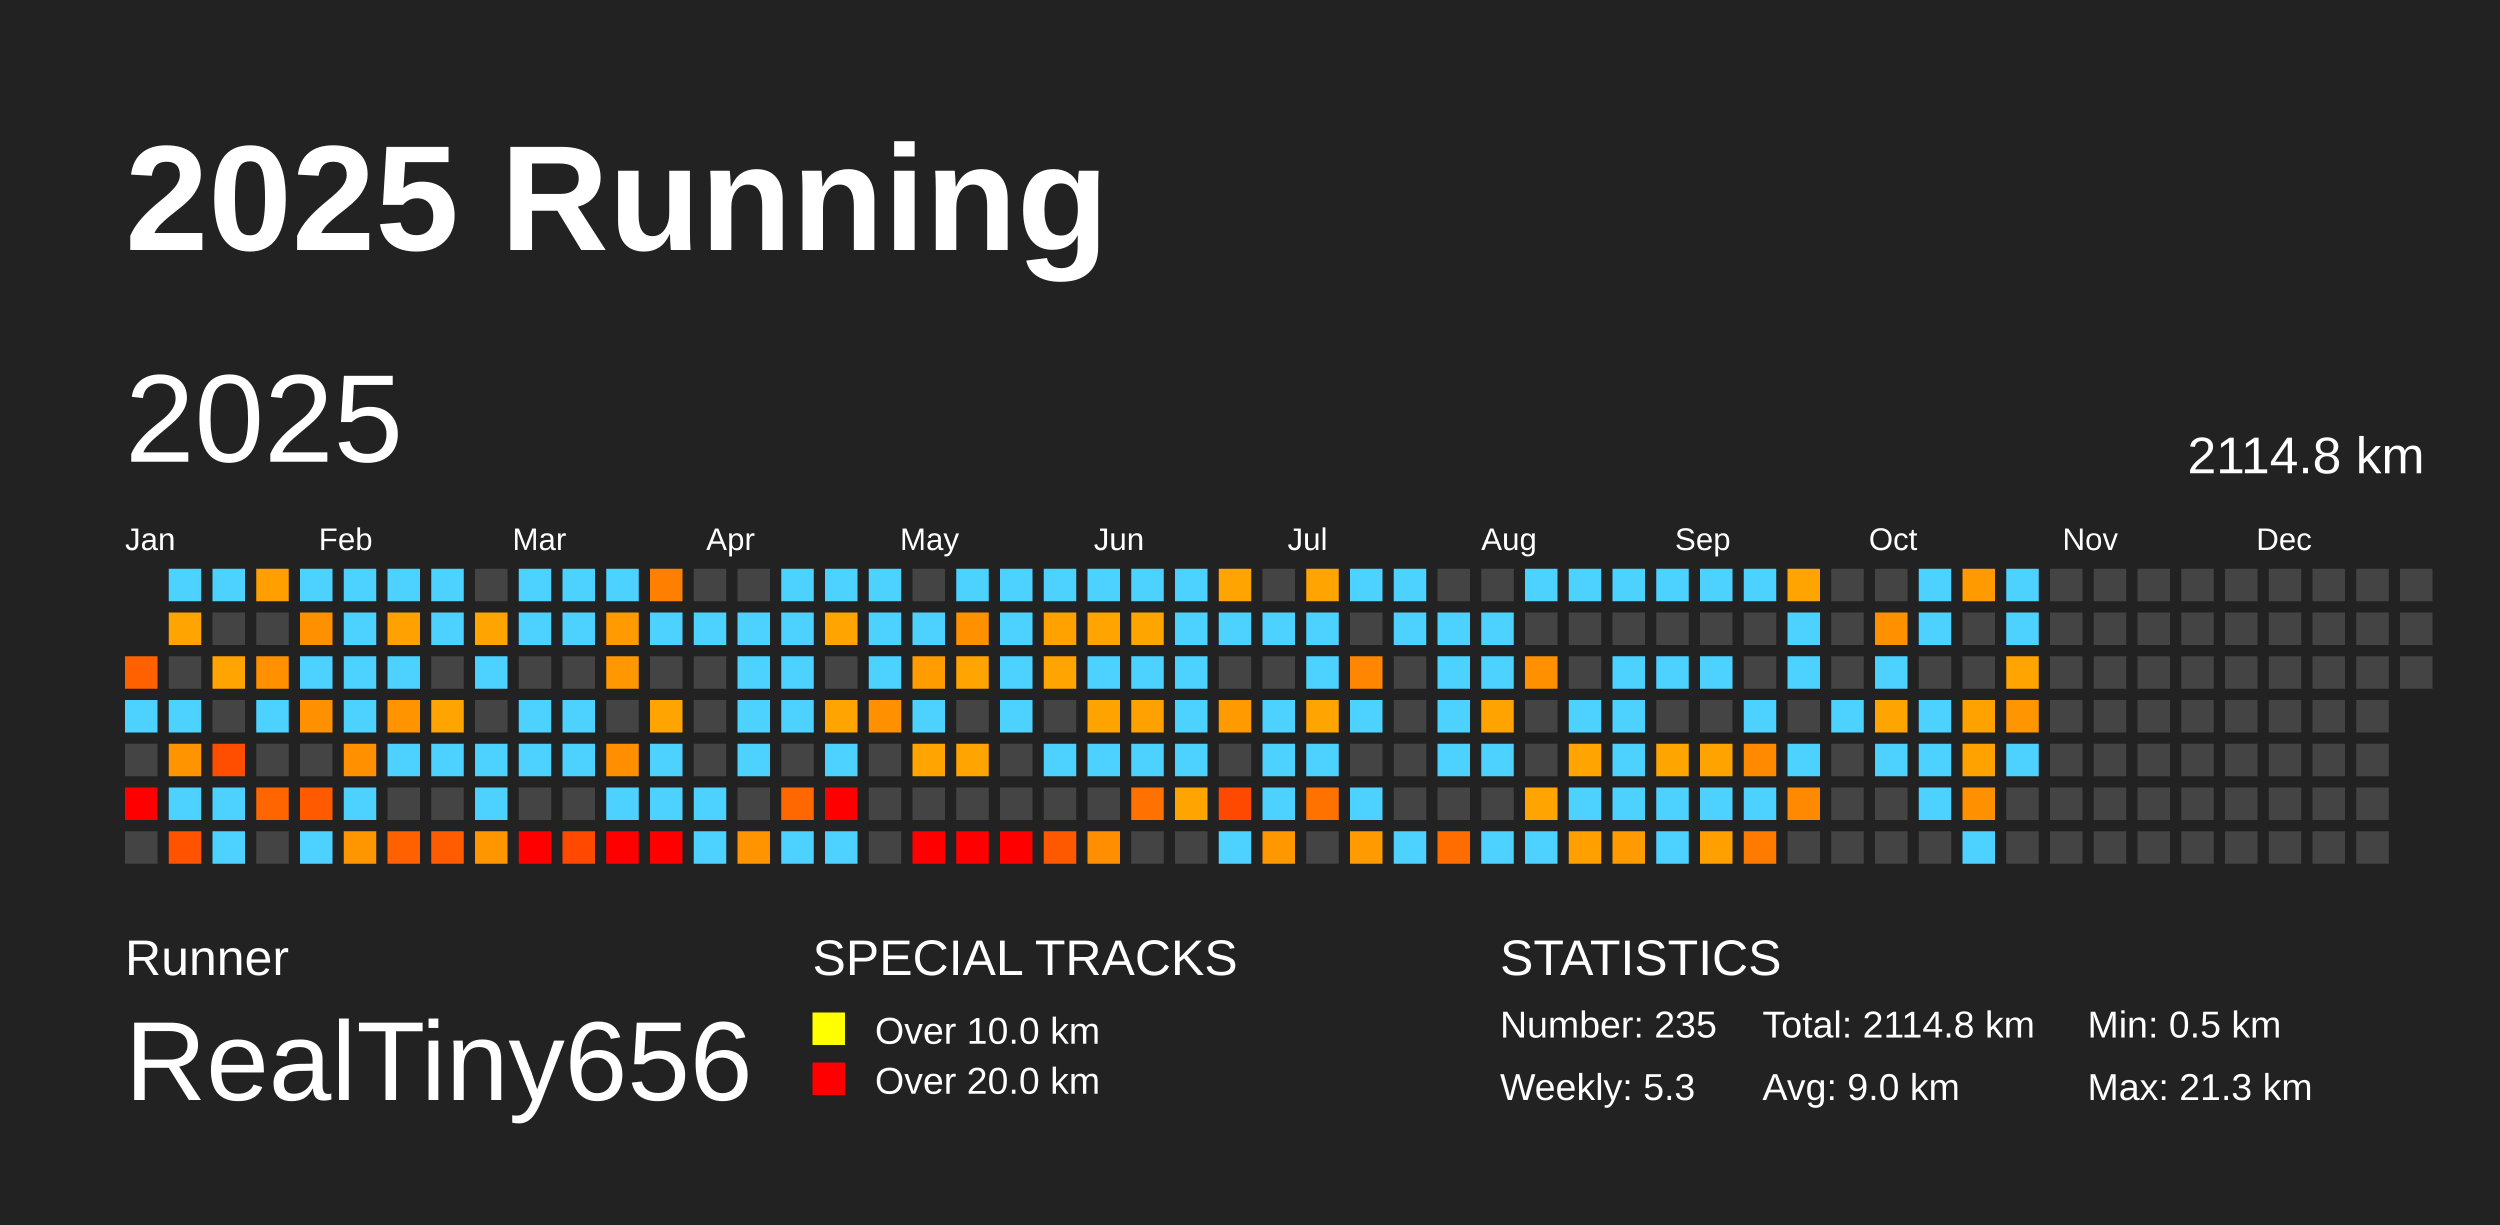
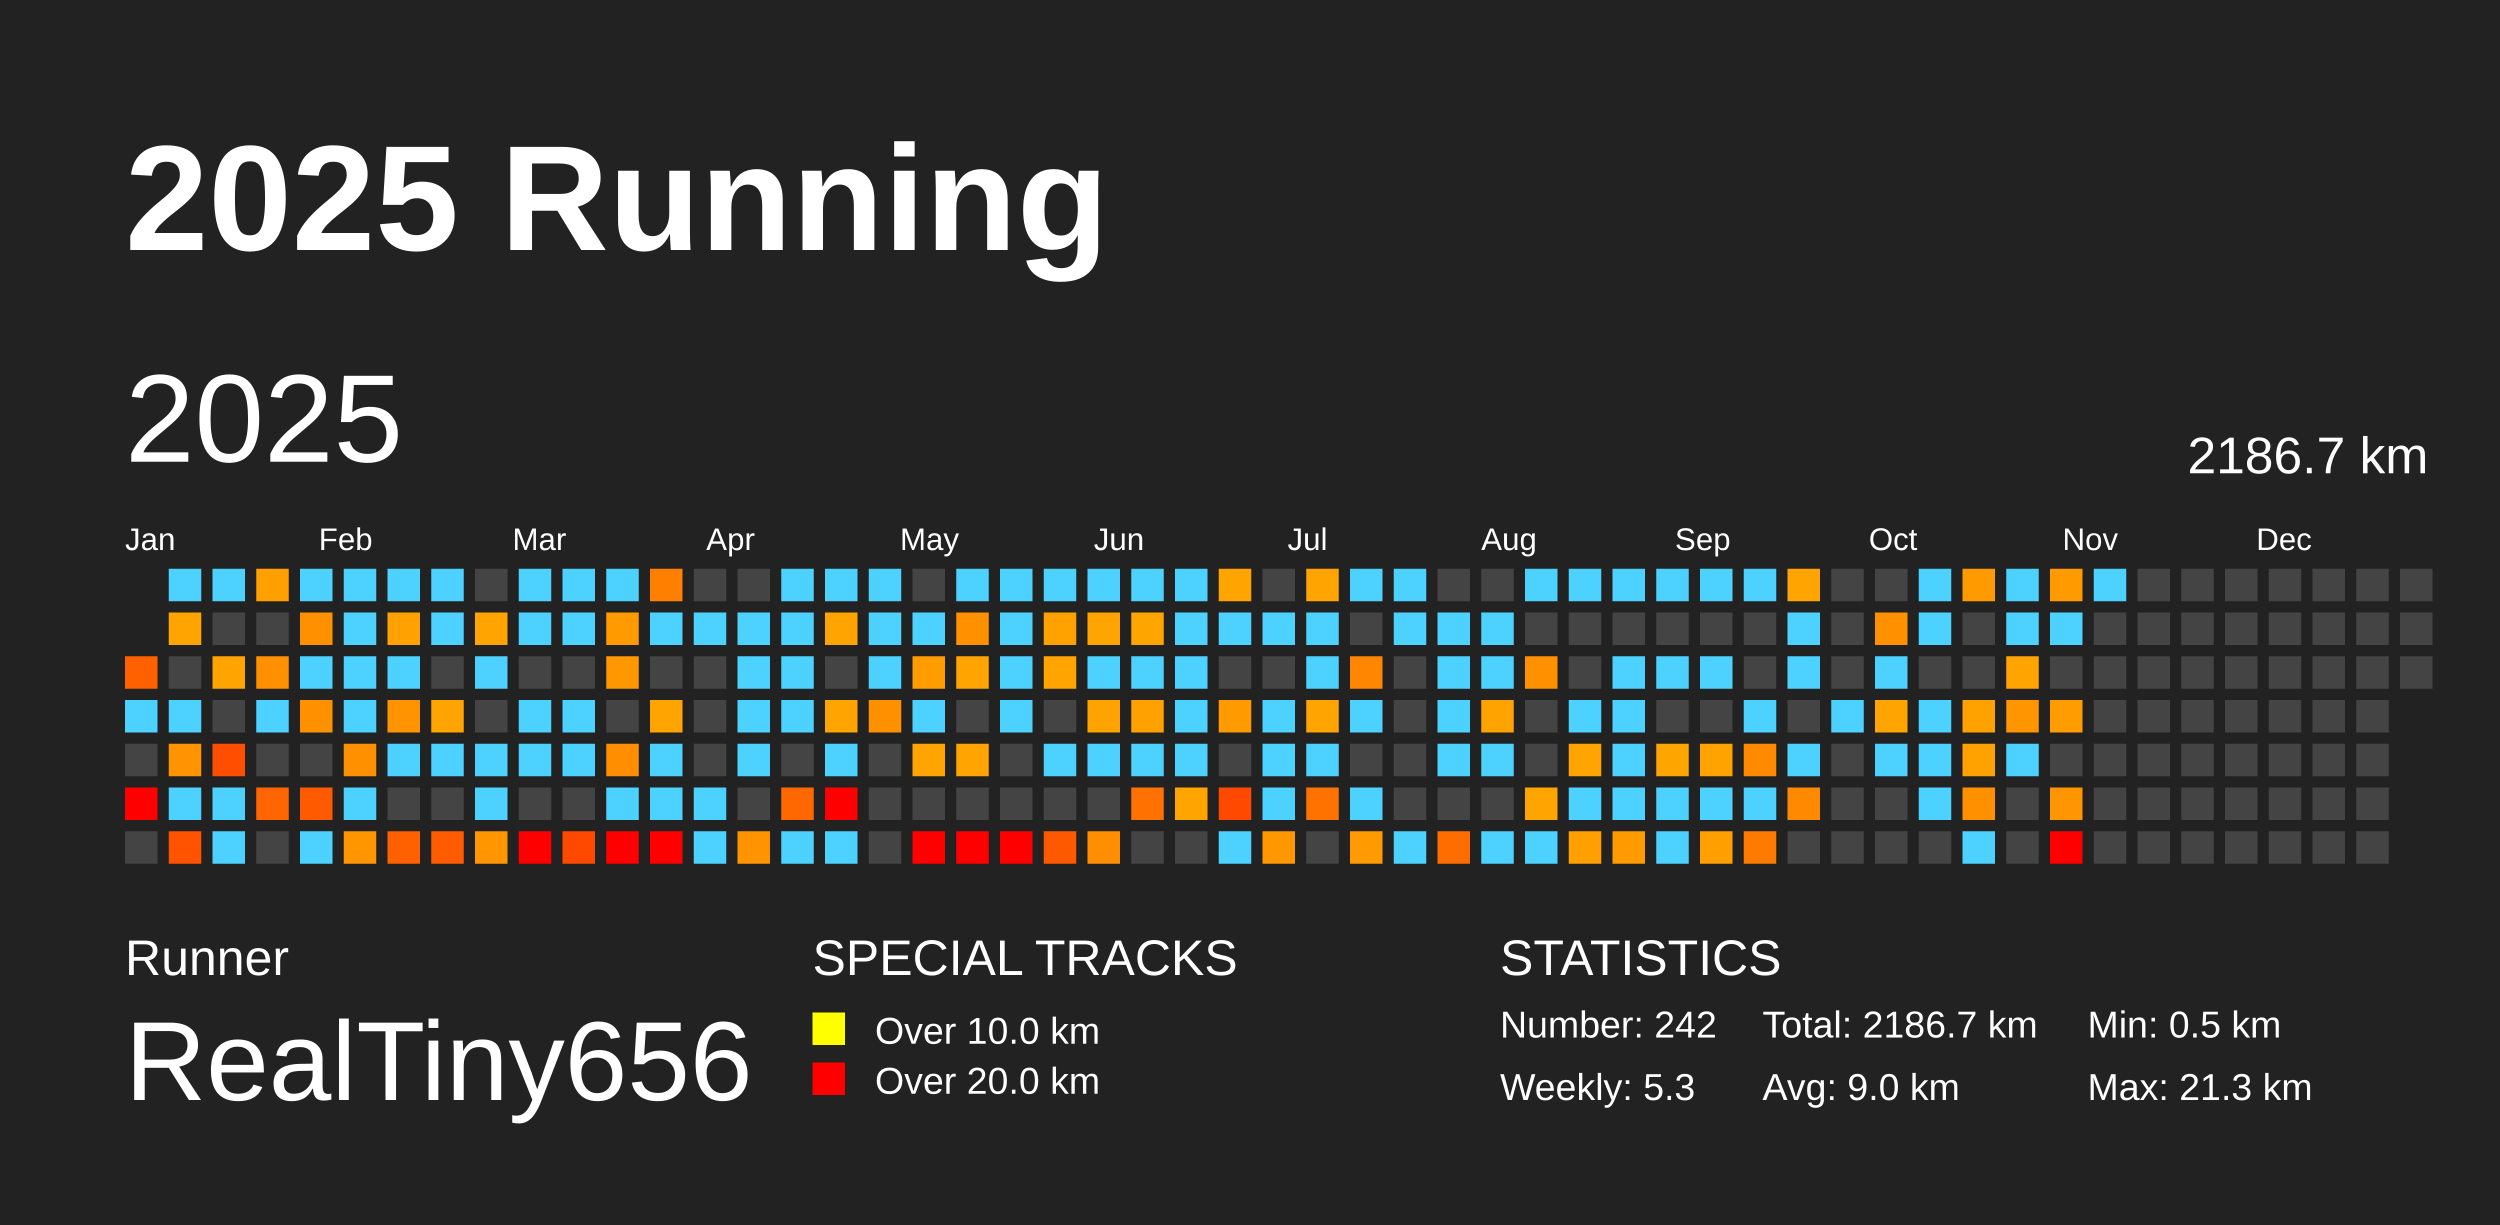
<svg xmlns="http://www.w3.org/2000/svg" baseProfile="full" height="98mm" version="1.1" viewBox="0,0,200,98" width="200mm">
  <defs />
  <rect fill="#222222" height="98" width="200" x="0" y="0" />
  <text fill="#FFFFFF" style="font-size:12px; font-family:Arial; font-weight:bold;" x="10" y="20">2025 Running</text>
  <text fill="#FFFFFF" style="font-size:4px; font-family:Arial" x="10" y="78">Runner</text>
  <text fill="#FFFFFF" style="font-size:9px; font-family:Arial" x="10" y="88">RealTiny656</text>
  <text fill="#FFFFFF" style="font-size:4px; font-family:Arial" x="65" y="78">SPECIAL TRACKS</text>
  <rect fill="yellow" height="2.6" width="2.6" x="65" y="81" />
  <text fill="#FFFFFF" style="font-size:3px; font-family:Arial" x="70" y="83.5">Over 10.0 km</text>
  <rect fill="red" height="2.6" width="2.6" x="65" y="85" />
  <text fill="#FFFFFF" style="font-size:3px; font-family:Arial" x="70" y="87.5">Over 20.0 km</text>
  <text fill="#FFFFFF" style="font-size:4px; font-family:Arial" x="120" y="78">STATISTICS</text>
-   <text fill="#FFFFFF" style="font-size:3px; font-family:Arial" x="120" y="83">Number: 235</text>
+   <text fill="#FFFFFF" style="font-size:3px; font-family:Arial" x="120" y="83">Number: 242</text>
  <text fill="#FFFFFF" style="font-size:3px; font-family:Arial" x="120" y="88">Weekly: 5.3</text>
-   <text fill="#FFFFFF" style="font-size:3px; font-family:Arial" x="141" y="83">Total: 2114.8 km</text>
+   <text fill="#FFFFFF" style="font-size:3px; font-family:Arial" x="141" y="83">Total: 2186.7 km</text>
  <text fill="#FFFFFF" style="font-size:3px; font-family:Arial" x="141" y="88">Avg: 9.0 km</text>
  <text fill="#FFFFFF" style="font-size:3px; font-family:Arial" x="167" y="83">Min: 0.5 km</text>
  <text fill="#FFFFFF" style="font-size:3px; font-family:Arial" x="167" y="88">Max: 21.3 km</text>
  <text dominant-baseline="hanging" fill="#FFFFFF" style="font-size:10.0px; font-family:Arial;" x="10" y="30">2025</text>
-   <text dominant-baseline="hanging" fill="#FFFFFF" style="font-size:4.125px; font-family:Arial;" x="175" y="35">2114.8 km</text>
+   <text dominant-baseline="hanging" fill="#FFFFFF" style="font-size:4.125px; font-family:Arial;" x="175" y="35">2186.7 km</text>
  <text fill="#FFFFFF" style="font-size:2.5px; font-family:Arial" x="10.0" y="44">Jan</text>
  <text fill="#FFFFFF" style="font-size:2.5px; font-family:Arial" x="25.5" y="44">Feb</text>
  <text fill="#FFFFFF" style="font-size:2.5px; font-family:Arial" x="41.0" y="44">Mar</text>
  <text fill="#FFFFFF" style="font-size:2.5px; font-family:Arial" x="56.5" y="44">Apr</text>
  <text fill="#FFFFFF" style="font-size:2.5px; font-family:Arial" x="72.0" y="44">May</text>
  <text fill="#FFFFFF" style="font-size:2.5px; font-family:Arial" x="87.5" y="44">Jun</text>
  <text fill="#FFFFFF" style="font-size:2.5px; font-family:Arial" x="103.0" y="44">Jul</text>
  <text fill="#FFFFFF" style="font-size:2.5px; font-family:Arial" x="118.5" y="44">Aug</text>
  <text fill="#FFFFFF" style="font-size:2.5px; font-family:Arial" x="134.0" y="44">Sep</text>
  <text fill="#FFFFFF" style="font-size:2.5px; font-family:Arial" x="149.5" y="44">Oct</text>
  <text fill="#FFFFFF" style="font-size:2.5px; font-family:Arial" x="165.0" y="44">Nov</text>
  <text fill="#FFFFFF" style="font-size:2.5px; font-family:Arial" x="180.5" y="44">Dec</text>
  <rect fill="#ff6100" height="2.6" width="2.6" x="10.0" y="52.5" />
  <rect fill="#4dd2ff" height="2.6" width="2.6" x="10.0" y="56.0" />
  <rect fill="#444444" height="2.6" width="2.6" x="10.0" y="59.5" />
  <rect fill="red" height="2.6" width="2.6" x="10.0" y="63.0" />
  <rect fill="#444444" height="2.6" width="2.6" x="10.0" y="66.5" />
  <rect fill="#4dd2ff" height="2.6" width="2.6" x="13.5" y="45.5" />
  <rect fill="#ffa400" height="2.6" width="2.6" x="13.5" y="49.0" />
  <rect fill="#444444" height="2.6" width="2.6" x="13.5" y="52.5" />
  <rect fill="#4dd2ff" height="2.6" width="2.6" x="13.5" y="56.0" />
  <rect fill="#ff9300" height="2.6" width="2.6" x="13.5" y="59.5" />
  <rect fill="#4dd2ff" height="2.6" width="2.6" x="13.5" y="63.0" />
  <rect fill="#ff5300" height="2.6" width="2.6" x="13.5" y="66.5" />
  <rect fill="#4dd2ff" height="2.6" width="2.6" x="17.0" y="45.5" />
  <rect fill="#444444" height="2.6" width="2.6" x="17.0" y="49.0" />
  <rect fill="#ffa400" height="2.6" width="2.6" x="17.0" y="52.5" />
  <rect fill="#444444" height="2.6" width="2.6" x="17.0" y="56.0" />
  <rect fill="#ff4e00" height="2.6" width="2.6" x="17.0" y="59.5" />
  <rect fill="#4dd2ff" height="2.6" width="2.6" x="17.0" y="63.0" />
  <rect fill="#4dd2ff" height="2.6" width="2.6" x="17.0" y="66.5" />
  <rect fill="#ffa000" height="2.6" width="2.6" x="20.5" y="45.5" />
  <rect fill="#444444" height="2.6" width="2.6" x="20.5" y="49.0" />
  <rect fill="#ff9000" height="2.6" width="2.6" x="20.5" y="52.5" />
  <rect fill="#4dd2ff" height="2.6" width="2.6" x="20.5" y="56.0" />
  <rect fill="#444444" height="2.6" width="2.6" x="20.5" y="59.5" />
  <rect fill="#ff6500" height="2.6" width="2.6" x="20.5" y="63.0" />
  <rect fill="#444444" height="2.6" width="2.6" x="20.5" y="66.5" />
  <rect fill="#4dd2ff" height="2.6" width="2.6" x="24.0" y="45.5" />
  <rect fill="#ff9000" height="2.6" width="2.6" x="24.0" y="49.0" />
  <rect fill="#4dd2ff" height="2.6" width="2.6" x="24.0" y="52.5" />
  <rect fill="#ff9000" height="2.6" width="2.6" x="24.0" y="56.0" />
  <rect fill="#444444" height="2.6" width="2.6" x="24.0" y="59.5" />
  <rect fill="#ff5a00" height="2.6" width="2.6" x="24.0" y="63.0" />
  <rect fill="#4dd2ff" height="2.6" width="2.6" x="24.0" y="66.5" />
  <rect fill="#4dd2ff" height="2.6" width="2.6" x="27.5" y="45.5" />
  <rect fill="#4dd2ff" height="2.6" width="2.6" x="27.5" y="49.0" />
  <rect fill="#4dd2ff" height="2.6" width="2.6" x="27.5" y="52.5" />
  <rect fill="#4dd2ff" height="2.6" width="2.6" x="27.5" y="56.0" />
  <rect fill="#ff9100" height="2.6" width="2.6" x="27.5" y="59.5" />
  <rect fill="#4dd2ff" height="2.6" width="2.6" x="27.5" y="63.0" />
  <rect fill="#ff9600" height="2.6" width="2.6" x="27.5" y="66.5" />
  <rect fill="#4dd2ff" height="2.6" width="2.6" x="31.0" y="45.5" />
  <rect fill="#ffa100" height="2.6" width="2.6" x="31.0" y="49.0" />
  <rect fill="#4dd2ff" height="2.6" width="2.6" x="31.0" y="52.5" />
  <rect fill="#ff9400" height="2.6" width="2.6" x="31.0" y="56.0" />
  <rect fill="#4dd2ff" height="2.6" width="2.6" x="31.0" y="59.5" />
  <rect fill="#444444" height="2.6" width="2.6" x="31.0" y="63.0" />
  <rect fill="#ff6100" height="2.6" width="2.6" x="31.0" y="66.5" />
  <rect fill="#4dd2ff" height="2.6" width="2.6" x="34.5" y="45.5" />
  <rect fill="#4dd2ff" height="2.6" width="2.6" x="34.5" y="49.0" />
  <rect fill="#444444" height="2.6" width="2.6" x="34.5" y="52.5" />
  <rect fill="#ffa400" height="2.6" width="2.6" x="34.5" y="56.0" />
  <rect fill="#4dd2ff" height="2.6" width="2.6" x="34.5" y="59.5" />
  <rect fill="#444444" height="2.6" width="2.6" x="34.5" y="63.0" />
  <rect fill="#ff5b00" height="2.6" width="2.6" x="34.5" y="66.5" />
  <rect fill="#444444" height="2.6" width="2.6" x="38.0" y="45.5" />
  <rect fill="#ffa400" height="2.6" width="2.6" x="38.0" y="49.0" />
  <rect fill="#4dd2ff" height="2.6" width="2.6" x="38.0" y="52.5" />
  <rect fill="#444444" height="2.6" width="2.6" x="38.0" y="56.0" />
  <rect fill="#4dd2ff" height="2.6" width="2.6" x="38.0" y="59.5" />
  <rect fill="#4dd2ff" height="2.6" width="2.6" x="38.0" y="63.0" />
  <rect fill="#ff9600" height="2.6" width="2.6" x="38.0" y="66.5" />
  <rect fill="#4dd2ff" height="2.6" width="2.6" x="41.5" y="45.5" />
  <rect fill="#4dd2ff" height="2.6" width="2.6" x="41.5" y="49.0" />
  <rect fill="#444444" height="2.6" width="2.6" x="41.5" y="52.5" />
  <rect fill="#4dd2ff" height="2.6" width="2.6" x="41.5" y="56.0" />
  <rect fill="#4dd2ff" height="2.6" width="2.6" x="41.5" y="59.5" />
  <rect fill="#444444" height="2.6" width="2.6" x="41.5" y="63.0" />
  <rect fill="red" height="2.6" width="2.6" x="41.5" y="66.5" />
  <rect fill="#4dd2ff" height="2.6" width="2.6" x="45.0" y="45.5" />
  <rect fill="#4dd2ff" height="2.6" width="2.6" x="45.0" y="49.0" />
  <rect fill="#444444" height="2.6" width="2.6" x="45.0" y="52.5" />
  <rect fill="#4dd2ff" height="2.6" width="2.6" x="45.0" y="56.0" />
  <rect fill="#4dd2ff" height="2.6" width="2.6" x="45.0" y="59.5" />
  <rect fill="#444444" height="2.6" width="2.6" x="45.0" y="63.0" />
  <rect fill="#ff4900" height="2.6" width="2.6" x="45.0" y="66.5" />
  <rect fill="#4dd2ff" height="2.6" width="2.6" x="48.5" y="45.5" />
  <rect fill="#ff9a00" height="2.6" width="2.6" x="48.5" y="49.0" />
  <rect fill="#ff9700" height="2.6" width="2.6" x="48.5" y="52.5" />
  <rect fill="#444444" height="2.6" width="2.6" x="48.5" y="56.0" />
  <rect fill="#ff8e00" height="2.6" width="2.6" x="48.5" y="59.5" />
  <rect fill="#4dd2ff" height="2.6" width="2.6" x="48.5" y="63.0" />
  <rect fill="red" height="2.6" width="2.6" x="48.5" y="66.5" />
  <rect fill="#ff8000" height="2.6" width="2.6" x="52.0" y="45.5" />
  <rect fill="#4dd2ff" height="2.6" width="2.6" x="52.0" y="49.0" />
  <rect fill="#444444" height="2.6" width="2.6" x="52.0" y="52.5" />
  <rect fill="#ffa400" height="2.6" width="2.6" x="52.0" y="56.0" />
  <rect fill="#4dd2ff" height="2.6" width="2.6" x="52.0" y="59.5" />
  <rect fill="#4dd2ff" height="2.6" width="2.6" x="52.0" y="63.0" />
  <rect fill="red" height="2.6" width="2.6" x="52.0" y="66.5" />
  <rect fill="#444444" height="2.6" width="2.6" x="55.5" y="45.5" />
  <rect fill="#4dd2ff" height="2.6" width="2.6" x="55.5" y="49.0" />
  <rect fill="#444444" height="2.6" width="2.6" x="55.5" y="52.5" />
  <rect fill="#444444" height="2.6" width="2.6" x="55.5" y="56.0" />
  <rect fill="#444444" height="2.6" width="2.6" x="55.5" y="59.5" />
  <rect fill="#4dd2ff" height="2.6" width="2.6" x="55.5" y="63.0" />
  <rect fill="#4dd2ff" height="2.6" width="2.6" x="55.5" y="66.5" />
  <rect fill="#444444" height="2.6" width="2.6" x="59.0" y="45.5" />
  <rect fill="#4dd2ff" height="2.6" width="2.6" x="59.0" y="49.0" />
  <rect fill="#4dd2ff" height="2.6" width="2.6" x="59.0" y="52.5" />
  <rect fill="#4dd2ff" height="2.6" width="2.6" x="59.0" y="56.0" />
  <rect fill="#4dd2ff" height="2.6" width="2.6" x="59.0" y="59.5" />
  <rect fill="#444444" height="2.6" width="2.6" x="59.0" y="63.0" />
  <rect fill="#ff9400" height="2.6" width="2.6" x="59.0" y="66.5" />
  <rect fill="#4dd2ff" height="2.6" width="2.6" x="62.5" y="45.5" />
  <rect fill="#4dd2ff" height="2.6" width="2.6" x="62.5" y="49.0" />
  <rect fill="#4dd2ff" height="2.6" width="2.6" x="62.5" y="52.5" />
  <rect fill="#4dd2ff" height="2.6" width="2.6" x="62.5" y="56.0" />
  <rect fill="#444444" height="2.6" width="2.6" x="62.5" y="59.5" />
  <rect fill="#ff6800" height="2.6" width="2.6" x="62.5" y="63.0" />
  <rect fill="#4dd2ff" height="2.6" width="2.6" x="62.5" y="66.5" />
  <rect fill="#4dd2ff" height="2.6" width="2.6" x="66.0" y="45.5" />
  <rect fill="#ffa400" height="2.6" width="2.6" x="66.0" y="49.0" />
  <rect fill="#444444" height="2.6" width="2.6" x="66.0" y="52.5" />
  <rect fill="#ffa400" height="2.6" width="2.6" x="66.0" y="56.0" />
  <rect fill="#4dd2ff" height="2.6" width="2.6" x="66.0" y="59.5" />
  <rect fill="red" height="2.6" width="2.6" x="66.0" y="63.0" />
  <rect fill="#4dd2ff" height="2.6" width="2.6" x="66.0" y="66.5" />
  <rect fill="#4dd2ff" height="2.6" width="2.6" x="69.5" y="45.5" />
  <rect fill="#4dd2ff" height="2.6" width="2.6" x="69.5" y="49.0" />
  <rect fill="#4dd2ff" height="2.6" width="2.6" x="69.5" y="52.5" />
  <rect fill="#ff9000" height="2.6" width="2.6" x="69.5" y="56.0" />
  <rect fill="#444444" height="2.6" width="2.6" x="69.5" y="59.5" />
  <rect fill="#444444" height="2.6" width="2.6" x="69.5" y="63.0" />
  <rect fill="#444444" height="2.6" width="2.6" x="69.5" y="66.5" />
  <rect fill="#444444" height="2.6" width="2.6" x="73.0" y="45.5" />
  <rect fill="#4dd2ff" height="2.6" width="2.6" x="73.0" y="49.0" />
  <rect fill="#ff9c00" height="2.6" width="2.6" x="73.0" y="52.5" />
  <rect fill="#4dd2ff" height="2.6" width="2.6" x="73.0" y="56.0" />
  <rect fill="#ffa400" height="2.6" width="2.6" x="73.0" y="59.5" />
  <rect fill="#444444" height="2.6" width="2.6" x="73.0" y="63.0" />
  <rect fill="red" height="2.6" width="2.6" x="73.0" y="66.5" />
  <rect fill="#4dd2ff" height="2.6" width="2.6" x="76.5" y="45.5" />
  <rect fill="#ff9000" height="2.6" width="2.6" x="76.5" y="49.0" />
  <rect fill="#ffa400" height="2.6" width="2.6" x="76.5" y="52.5" />
  <rect fill="#444444" height="2.6" width="2.6" x="76.5" y="56.0" />
  <rect fill="#ffa400" height="2.6" width="2.6" x="76.5" y="59.5" />
  <rect fill="#444444" height="2.6" width="2.6" x="76.5" y="63.0" />
  <rect fill="red" height="2.6" width="2.6" x="76.5" y="66.5" />
  <rect fill="#4dd2ff" height="2.6" width="2.6" x="80.0" y="45.5" />
  <rect fill="#4dd2ff" height="2.6" width="2.6" x="80.0" y="49.0" />
  <rect fill="#4dd2ff" height="2.6" width="2.6" x="80.0" y="52.5" />
  <rect fill="#4dd2ff" height="2.6" width="2.6" x="80.0" y="56.0" />
  <rect fill="#444444" height="2.6" width="2.6" x="80.0" y="59.5" />
  <rect fill="#444444" height="2.6" width="2.6" x="80.0" y="63.0" />
  <rect fill="red" height="2.6" width="2.6" x="80.0" y="66.5" />
  <rect fill="#4dd2ff" height="2.6" width="2.6" x="83.5" y="45.5" />
  <rect fill="#ffa200" height="2.6" width="2.6" x="83.5" y="49.0" />
  <rect fill="#ffa400" height="2.6" width="2.6" x="83.5" y="52.5" />
  <rect fill="#444444" height="2.6" width="2.6" x="83.5" y="56.0" />
  <rect fill="#4dd2ff" height="2.6" width="2.6" x="83.5" y="59.5" />
  <rect fill="#444444" height="2.6" width="2.6" x="83.5" y="63.0" />
  <rect fill="#ff5900" height="2.6" width="2.6" x="83.5" y="66.5" />
  <rect fill="#4dd2ff" height="2.6" width="2.6" x="87.0" y="45.5" />
  <rect fill="#ffa400" height="2.6" width="2.6" x="87.0" y="49.0" />
  <rect fill="#4dd2ff" height="2.6" width="2.6" x="87.0" y="52.5" />
  <rect fill="#ffa300" height="2.6" width="2.6" x="87.0" y="56.0" />
  <rect fill="#4dd2ff" height="2.6" width="2.6" x="87.0" y="59.5" />
  <rect fill="#444444" height="2.6" width="2.6" x="87.0" y="63.0" />
  <rect fill="#ff8f00" height="2.6" width="2.6" x="87.0" y="66.5" />
  <rect fill="#4dd2ff" height="2.6" width="2.6" x="90.5" y="45.5" />
  <rect fill="#ffa500" height="2.6" width="2.6" x="90.5" y="49.0" />
  <rect fill="#4dd2ff" height="2.6" width="2.6" x="90.5" y="52.5" />
  <rect fill="#ffa100" height="2.6" width="2.6" x="90.5" y="56.0" />
  <rect fill="#4dd2ff" height="2.6" width="2.6" x="90.5" y="59.5" />
  <rect fill="#ff7100" height="2.6" width="2.6" x="90.5" y="63.0" />
  <rect fill="#444444" height="2.6" width="2.6" x="90.5" y="66.5" />
  <rect fill="#4dd2ff" height="2.6" width="2.6" x="94.0" y="45.5" />
  <rect fill="#4dd2ff" height="2.6" width="2.6" x="94.0" y="49.0" />
  <rect fill="#4dd2ff" height="2.6" width="2.6" x="94.0" y="52.5" />
  <rect fill="#4dd2ff" height="2.6" width="2.6" x="94.0" y="56.0" />
  <rect fill="#4dd2ff" height="2.6" width="2.6" x="94.0" y="59.5" />
  <rect fill="#ffa400" height="2.6" width="2.6" x="94.0" y="63.0" />
  <rect fill="#444444" height="2.6" width="2.6" x="94.0" y="66.5" />
  <rect fill="#ffa400" height="2.6" width="2.6" x="97.5" y="45.5" />
  <rect fill="#4dd2ff" height="2.6" width="2.6" x="97.5" y="49.0" />
  <rect fill="#444444" height="2.6" width="2.6" x="97.5" y="52.5" />
  <rect fill="#ff9a00" height="2.6" width="2.6" x="97.5" y="56.0" />
  <rect fill="#444444" height="2.6" width="2.6" x="97.5" y="59.5" />
  <rect fill="#ff4900" height="2.6" width="2.6" x="97.5" y="63.0" />
  <rect fill="#4dd2ff" height="2.6" width="2.6" x="97.5" y="66.5" />
  <rect fill="#444444" height="2.6" width="2.6" x="101.0" y="45.5" />
  <rect fill="#4dd2ff" height="2.6" width="2.6" x="101.0" y="49.0" />
  <rect fill="#444444" height="2.6" width="2.6" x="101.0" y="52.5" />
  <rect fill="#4dd2ff" height="2.6" width="2.6" x="101.0" y="56.0" />
  <rect fill="#4dd2ff" height="2.6" width="2.6" x="101.0" y="59.5" />
  <rect fill="#4dd2ff" height="2.6" width="2.6" x="101.0" y="63.0" />
  <rect fill="#ff9800" height="2.6" width="2.6" x="101.0" y="66.5" />
  <rect fill="#ffa400" height="2.6" width="2.6" x="104.5" y="45.5" />
  <rect fill="#4dd2ff" height="2.6" width="2.6" x="104.5" y="49.0" />
  <rect fill="#4dd2ff" height="2.6" width="2.6" x="104.5" y="52.5" />
  <rect fill="#ffa400" height="2.6" width="2.6" x="104.5" y="56.0" />
  <rect fill="#4dd2ff" height="2.6" width="2.6" x="104.5" y="59.5" />
  <rect fill="#ff7200" height="2.6" width="2.6" x="104.5" y="63.0" />
  <rect fill="#444444" height="2.6" width="2.6" x="104.5" y="66.5" />
  <rect fill="#4dd2ff" height="2.6" width="2.6" x="108.0" y="45.5" />
  <rect fill="#444444" height="2.6" width="2.6" x="108.0" y="49.0" />
  <rect fill="#ff8600" height="2.6" width="2.6" x="108.0" y="52.5" />
  <rect fill="#4dd2ff" height="2.6" width="2.6" x="108.0" y="56.0" />
  <rect fill="#444444" height="2.6" width="2.6" x="108.0" y="59.5" />
  <rect fill="#4dd2ff" height="2.6" width="2.6" x="108.0" y="63.0" />
  <rect fill="#ff9a00" height="2.6" width="2.6" x="108.0" y="66.5" />
  <rect fill="#4dd2ff" height="2.6" width="2.6" x="111.5" y="45.5" />
  <rect fill="#4dd2ff" height="2.6" width="2.6" x="111.5" y="49.0" />
  <rect fill="#444444" height="2.6" width="2.6" x="111.5" y="52.5" />
  <rect fill="#444444" height="2.6" width="2.6" x="111.5" y="56.0" />
  <rect fill="#444444" height="2.6" width="2.6" x="111.5" y="59.5" />
  <rect fill="#444444" height="2.6" width="2.6" x="111.5" y="63.0" />
  <rect fill="#4dd2ff" height="2.6" width="2.6" x="111.5" y="66.5" />
  <rect fill="#444444" height="2.6" width="2.6" x="115.0" y="45.5" />
  <rect fill="#4dd2ff" height="2.6" width="2.6" x="115.0" y="49.0" />
  <rect fill="#4dd2ff" height="2.6" width="2.6" x="115.0" y="52.5" />
  <rect fill="#4dd2ff" height="2.6" width="2.6" x="115.0" y="56.0" />
  <rect fill="#4dd2ff" height="2.6" width="2.6" x="115.0" y="59.5" />
  <rect fill="#444444" height="2.6" width="2.6" x="115.0" y="63.0" />
  <rect fill="#ff6d00" height="2.6" width="2.6" x="115.0" y="66.5" />
  <rect fill="#444444" height="2.6" width="2.6" x="118.5" y="45.5" />
  <rect fill="#4dd2ff" height="2.6" width="2.6" x="118.5" y="49.0" />
  <rect fill="#4dd2ff" height="2.6" width="2.6" x="118.5" y="52.5" />
  <rect fill="#ffa300" height="2.6" width="2.6" x="118.5" y="56.0" />
  <rect fill="#4dd2ff" height="2.6" width="2.6" x="118.5" y="59.5" />
  <rect fill="#444444" height="2.6" width="2.6" x="118.5" y="63.0" />
  <rect fill="#4dd2ff" height="2.6" width="2.6" x="118.5" y="66.5" />
  <rect fill="#4dd2ff" height="2.6" width="2.6" x="122.0" y="45.5" />
  <rect fill="#444444" height="2.6" width="2.6" x="122.0" y="49.0" />
  <rect fill="#ff9000" height="2.6" width="2.6" x="122.0" y="52.5" />
  <rect fill="#444444" height="2.6" width="2.6" x="122.0" y="56.0" />
  <rect fill="#444444" height="2.6" width="2.6" x="122.0" y="59.5" />
  <rect fill="#ffa400" height="2.6" width="2.6" x="122.0" y="63.0" />
  <rect fill="#4dd2ff" height="2.6" width="2.6" x="122.0" y="66.5" />
  <rect fill="#4dd2ff" height="2.6" width="2.6" x="125.5" y="45.5" />
  <rect fill="#444444" height="2.6" width="2.6" x="125.5" y="49.0" />
  <rect fill="#444444" height="2.6" width="2.6" x="125.5" y="52.5" />
  <rect fill="#4dd2ff" height="2.6" width="2.6" x="125.5" y="56.0" />
  <rect fill="#ffa400" height="2.6" width="2.6" x="125.5" y="59.5" />
  <rect fill="#4dd2ff" height="2.6" width="2.6" x="125.5" y="63.0" />
  <rect fill="#ffa000" height="2.6" width="2.6" x="125.5" y="66.5" />
  <rect fill="#4dd2ff" height="2.6" width="2.6" x="129.0" y="45.5" />
  <rect fill="#444444" height="2.6" width="2.6" x="129.0" y="49.0" />
  <rect fill="#4dd2ff" height="2.6" width="2.6" x="129.0" y="52.5" />
  <rect fill="#4dd2ff" height="2.6" width="2.6" x="129.0" y="56.0" />
  <rect fill="#4dd2ff" height="2.6" width="2.6" x="129.0" y="59.5" />
  <rect fill="#4dd2ff" height="2.6" width="2.6" x="129.0" y="63.0" />
  <rect fill="#ff9a00" height="2.6" width="2.6" x="129.0" y="66.5" />
  <rect fill="#4dd2ff" height="2.6" width="2.6" x="132.5" y="45.5" />
  <rect fill="#444444" height="2.6" width="2.6" x="132.5" y="49.0" />
  <rect fill="#4dd2ff" height="2.6" width="2.6" x="132.5" y="52.5" />
  <rect fill="#444444" height="2.6" width="2.6" x="132.5" y="56.0" />
  <rect fill="#ffa500" height="2.6" width="2.6" x="132.5" y="59.5" />
  <rect fill="#4dd2ff" height="2.6" width="2.6" x="132.5" y="63.0" />
  <rect fill="#4dd2ff" height="2.6" width="2.6" x="132.5" y="66.5" />
  <rect fill="#4dd2ff" height="2.6" width="2.6" x="136.0" y="45.5" />
  <rect fill="#444444" height="2.6" width="2.6" x="136.0" y="49.0" />
  <rect fill="#4dd2ff" height="2.6" width="2.6" x="136.0" y="52.5" />
  <rect fill="#444444" height="2.6" width="2.6" x="136.0" y="56.0" />
  <rect fill="#ffa300" height="2.6" width="2.6" x="136.0" y="59.5" />
  <rect fill="#4dd2ff" height="2.6" width="2.6" x="136.0" y="63.0" />
  <rect fill="#ff9f00" height="2.6" width="2.6" x="136.0" y="66.5" />
  <rect fill="#4dd2ff" height="2.6" width="2.6" x="139.5" y="45.5" />
  <rect fill="#444444" height="2.6" width="2.6" x="139.5" y="49.0" />
  <rect fill="#444444" height="2.6" width="2.6" x="139.5" y="52.5" />
  <rect fill="#4dd2ff" height="2.6" width="2.6" x="139.5" y="56.0" />
  <rect fill="#ff8a00" height="2.6" width="2.6" x="139.5" y="59.5" />
  <rect fill="#4dd2ff" height="2.6" width="2.6" x="139.5" y="63.0" />
  <rect fill="#ff7b00" height="2.6" width="2.6" x="139.5" y="66.5" />
  <rect fill="#ffa400" height="2.6" width="2.6" x="143.0" y="45.5" />
  <rect fill="#4dd2ff" height="2.6" width="2.6" x="143.0" y="49.0" />
  <rect fill="#4dd2ff" height="2.6" width="2.6" x="143.0" y="52.5" />
  <rect fill="#444444" height="2.6" width="2.6" x="143.0" y="56.0" />
  <rect fill="#4dd2ff" height="2.6" width="2.6" x="143.0" y="59.5" />
  <rect fill="#ff8900" height="2.6" width="2.6" x="143.0" y="63.0" />
  <rect fill="#444444" height="2.6" width="2.6" x="143.0" y="66.5" />
  <rect fill="#444444" height="2.6" width="2.6" x="146.5" y="45.5" />
  <rect fill="#444444" height="2.6" width="2.6" x="146.5" y="49.0" />
  <rect fill="#444444" height="2.6" width="2.6" x="146.5" y="52.5" />
  <rect fill="#4dd2ff" height="2.6" width="2.6" x="146.5" y="56.0" />
  <rect fill="#444444" height="2.6" width="2.6" x="146.5" y="59.5" />
  <rect fill="#444444" height="2.6" width="2.6" x="146.5" y="63.0" />
  <rect fill="#444444" height="2.6" width="2.6" x="146.5" y="66.5" />
  <rect fill="#444444" height="2.6" width="2.6" x="150.0" y="45.5" />
  <rect fill="#ff9000" height="2.6" width="2.6" x="150.0" y="49.0" />
  <rect fill="#4dd2ff" height="2.6" width="2.6" x="150.0" y="52.5" />
  <rect fill="#ffa400" height="2.6" width="2.6" x="150.0" y="56.0" />
  <rect fill="#4dd2ff" height="2.6" width="2.6" x="150.0" y="59.5" />
  <rect fill="#444444" height="2.6" width="2.6" x="150.0" y="63.0" />
  <rect fill="#444444" height="2.6" width="2.6" x="150.0" y="66.5" />
  <rect fill="#4dd2ff" height="2.6" width="2.6" x="153.5" y="45.5" />
  <rect fill="#4dd2ff" height="2.6" width="2.6" x="153.5" y="49.0" />
  <rect fill="#444444" height="2.6" width="2.6" x="153.5" y="52.5" />
  <rect fill="#4dd2ff" height="2.6" width="2.6" x="153.5" y="56.0" />
  <rect fill="#4dd2ff" height="2.6" width="2.6" x="153.5" y="59.5" />
  <rect fill="#4dd2ff" height="2.6" width="2.6" x="153.5" y="63.0" />
  <rect fill="#444444" height="2.6" width="2.6" x="153.5" y="66.5" />
  <rect fill="#ff9a00" height="2.6" width="2.6" x="157.0" y="45.5" />
  <rect fill="#444444" height="2.6" width="2.6" x="157.0" y="49.0" />
  <rect fill="#444444" height="2.6" width="2.6" x="157.0" y="52.5" />
  <rect fill="#ffa200" height="2.6" width="2.6" x="157.0" y="56.0" />
  <rect fill="#ffa200" height="2.6" width="2.6" x="157.0" y="59.5" />
  <rect fill="#ff9000" height="2.6" width="2.6" x="157.0" y="63.0" />
  <rect fill="#4dd2ff" height="2.6" width="2.6" x="157.0" y="66.5" />
  <rect fill="#4dd2ff" height="2.6" width="2.6" x="160.5" y="45.5" />
  <rect fill="#4dd2ff" height="2.6" width="2.6" x="160.5" y="49.0" />
  <rect fill="#ffa400" height="2.6" width="2.6" x="160.5" y="52.5" />
  <rect fill="#ff9500" height="2.6" width="2.6" x="160.5" y="56.0" />
  <rect fill="#4dd2ff" height="2.6" width="2.6" x="160.5" y="59.5" />
  <rect fill="#444444" height="2.6" width="2.6" x="160.5" y="63.0" />
  <rect fill="#444444" height="2.6" width="2.6" x="160.5" y="66.5" />
-   <rect fill="#444444" height="2.6" width="2.6" x="164.0" y="45.5" />
-   <rect fill="#444444" height="2.6" width="2.6" x="164.0" y="49.0" />
+   <rect fill="#ff9a00" height="2.6" width="2.6" x="164.0" y="45.5" />
+   <rect fill="#4dd2ff" height="2.6" width="2.6" x="164.0" y="49.0" />
  <rect fill="#444444" height="2.6" width="2.6" x="164.0" y="52.5" />
-   <rect fill="#444444" height="2.6" width="2.6" x="164.0" y="56.0" />
+   <rect fill="#ff9c00" height="2.6" width="2.6" x="164.0" y="56.0" />
  <rect fill="#444444" height="2.6" width="2.6" x="164.0" y="59.5" />
-   <rect fill="#444444" height="2.6" width="2.6" x="164.0" y="63.0" />
-   <rect fill="#444444" height="2.6" width="2.6" x="164.0" y="66.5" />
-   <rect fill="#444444" height="2.6" width="2.6" x="167.5" y="45.5" />
+   <rect fill="#ff9500" height="2.6" width="2.6" x="164.0" y="63.0" />
+   <rect fill="red" height="2.6" width="2.6" x="164.0" y="66.5" />
+   <rect fill="#4dd2ff" height="2.6" width="2.6" x="167.5" y="45.5" />
  <rect fill="#444444" height="2.6" width="2.6" x="167.5" y="49.0" />
  <rect fill="#444444" height="2.6" width="2.6" x="167.5" y="52.5" />
  <rect fill="#444444" height="2.6" width="2.6" x="167.5" y="56.0" />
  <rect fill="#444444" height="2.6" width="2.6" x="167.5" y="59.5" />
  <rect fill="#444444" height="2.6" width="2.6" x="167.5" y="63.0" />
  <rect fill="#444444" height="2.6" width="2.6" x="167.5" y="66.5" />
  <rect fill="#444444" height="2.6" width="2.6" x="171.0" y="45.5" />
  <rect fill="#444444" height="2.6" width="2.6" x="171.0" y="49.0" />
  <rect fill="#444444" height="2.6" width="2.6" x="171.0" y="52.5" />
  <rect fill="#444444" height="2.6" width="2.6" x="171.0" y="56.0" />
  <rect fill="#444444" height="2.6" width="2.6" x="171.0" y="59.5" />
  <rect fill="#444444" height="2.6" width="2.6" x="171.0" y="63.0" />
  <rect fill="#444444" height="2.6" width="2.6" x="171.0" y="66.5" />
  <rect fill="#444444" height="2.6" width="2.6" x="174.5" y="45.5" />
  <rect fill="#444444" height="2.6" width="2.6" x="174.5" y="49.0" />
  <rect fill="#444444" height="2.6" width="2.6" x="174.5" y="52.5" />
  <rect fill="#444444" height="2.6" width="2.6" x="174.5" y="56.0" />
  <rect fill="#444444" height="2.6" width="2.6" x="174.5" y="59.5" />
  <rect fill="#444444" height="2.6" width="2.6" x="174.5" y="63.0" />
  <rect fill="#444444" height="2.6" width="2.6" x="174.5" y="66.5" />
  <rect fill="#444444" height="2.6" width="2.6" x="178.0" y="45.5" />
  <rect fill="#444444" height="2.6" width="2.6" x="178.0" y="49.0" />
  <rect fill="#444444" height="2.6" width="2.6" x="178.0" y="52.5" />
  <rect fill="#444444" height="2.6" width="2.6" x="178.0" y="56.0" />
  <rect fill="#444444" height="2.6" width="2.6" x="178.0" y="59.5" />
  <rect fill="#444444" height="2.6" width="2.6" x="178.0" y="63.0" />
  <rect fill="#444444" height="2.6" width="2.6" x="178.0" y="66.5" />
  <rect fill="#444444" height="2.6" width="2.6" x="181.5" y="45.5" />
  <rect fill="#444444" height="2.6" width="2.6" x="181.5" y="49.0" />
  <rect fill="#444444" height="2.6" width="2.6" x="181.5" y="52.5" />
  <rect fill="#444444" height="2.6" width="2.6" x="181.5" y="56.0" />
  <rect fill="#444444" height="2.6" width="2.6" x="181.5" y="59.5" />
  <rect fill="#444444" height="2.6" width="2.6" x="181.5" y="63.0" />
  <rect fill="#444444" height="2.6" width="2.6" x="181.5" y="66.5" />
  <rect fill="#444444" height="2.6" width="2.6" x="185.0" y="45.5" />
  <rect fill="#444444" height="2.6" width="2.6" x="185.0" y="49.0" />
  <rect fill="#444444" height="2.6" width="2.6" x="185.0" y="52.5" />
  <rect fill="#444444" height="2.6" width="2.6" x="185.0" y="56.0" />
  <rect fill="#444444" height="2.6" width="2.6" x="185.0" y="59.5" />
  <rect fill="#444444" height="2.6" width="2.6" x="185.0" y="63.0" />
  <rect fill="#444444" height="2.6" width="2.6" x="185.0" y="66.5" />
  <rect fill="#444444" height="2.6" width="2.6" x="188.5" y="45.5" />
  <rect fill="#444444" height="2.6" width="2.6" x="188.5" y="49.0" />
  <rect fill="#444444" height="2.6" width="2.6" x="188.5" y="52.5" />
  <rect fill="#444444" height="2.6" width="2.6" x="188.5" y="56.0" />
  <rect fill="#444444" height="2.6" width="2.6" x="188.5" y="59.5" />
  <rect fill="#444444" height="2.6" width="2.6" x="188.5" y="63.0" />
  <rect fill="#444444" height="2.6" width="2.6" x="188.5" y="66.5" />
  <rect fill="#444444" height="2.6" width="2.6" x="192.0" y="45.5" />
  <rect fill="#444444" height="2.6" width="2.6" x="192.0" y="49.0" />
  <rect fill="#444444" height="2.6" width="2.6" x="192.0" y="52.5" />
</svg>
